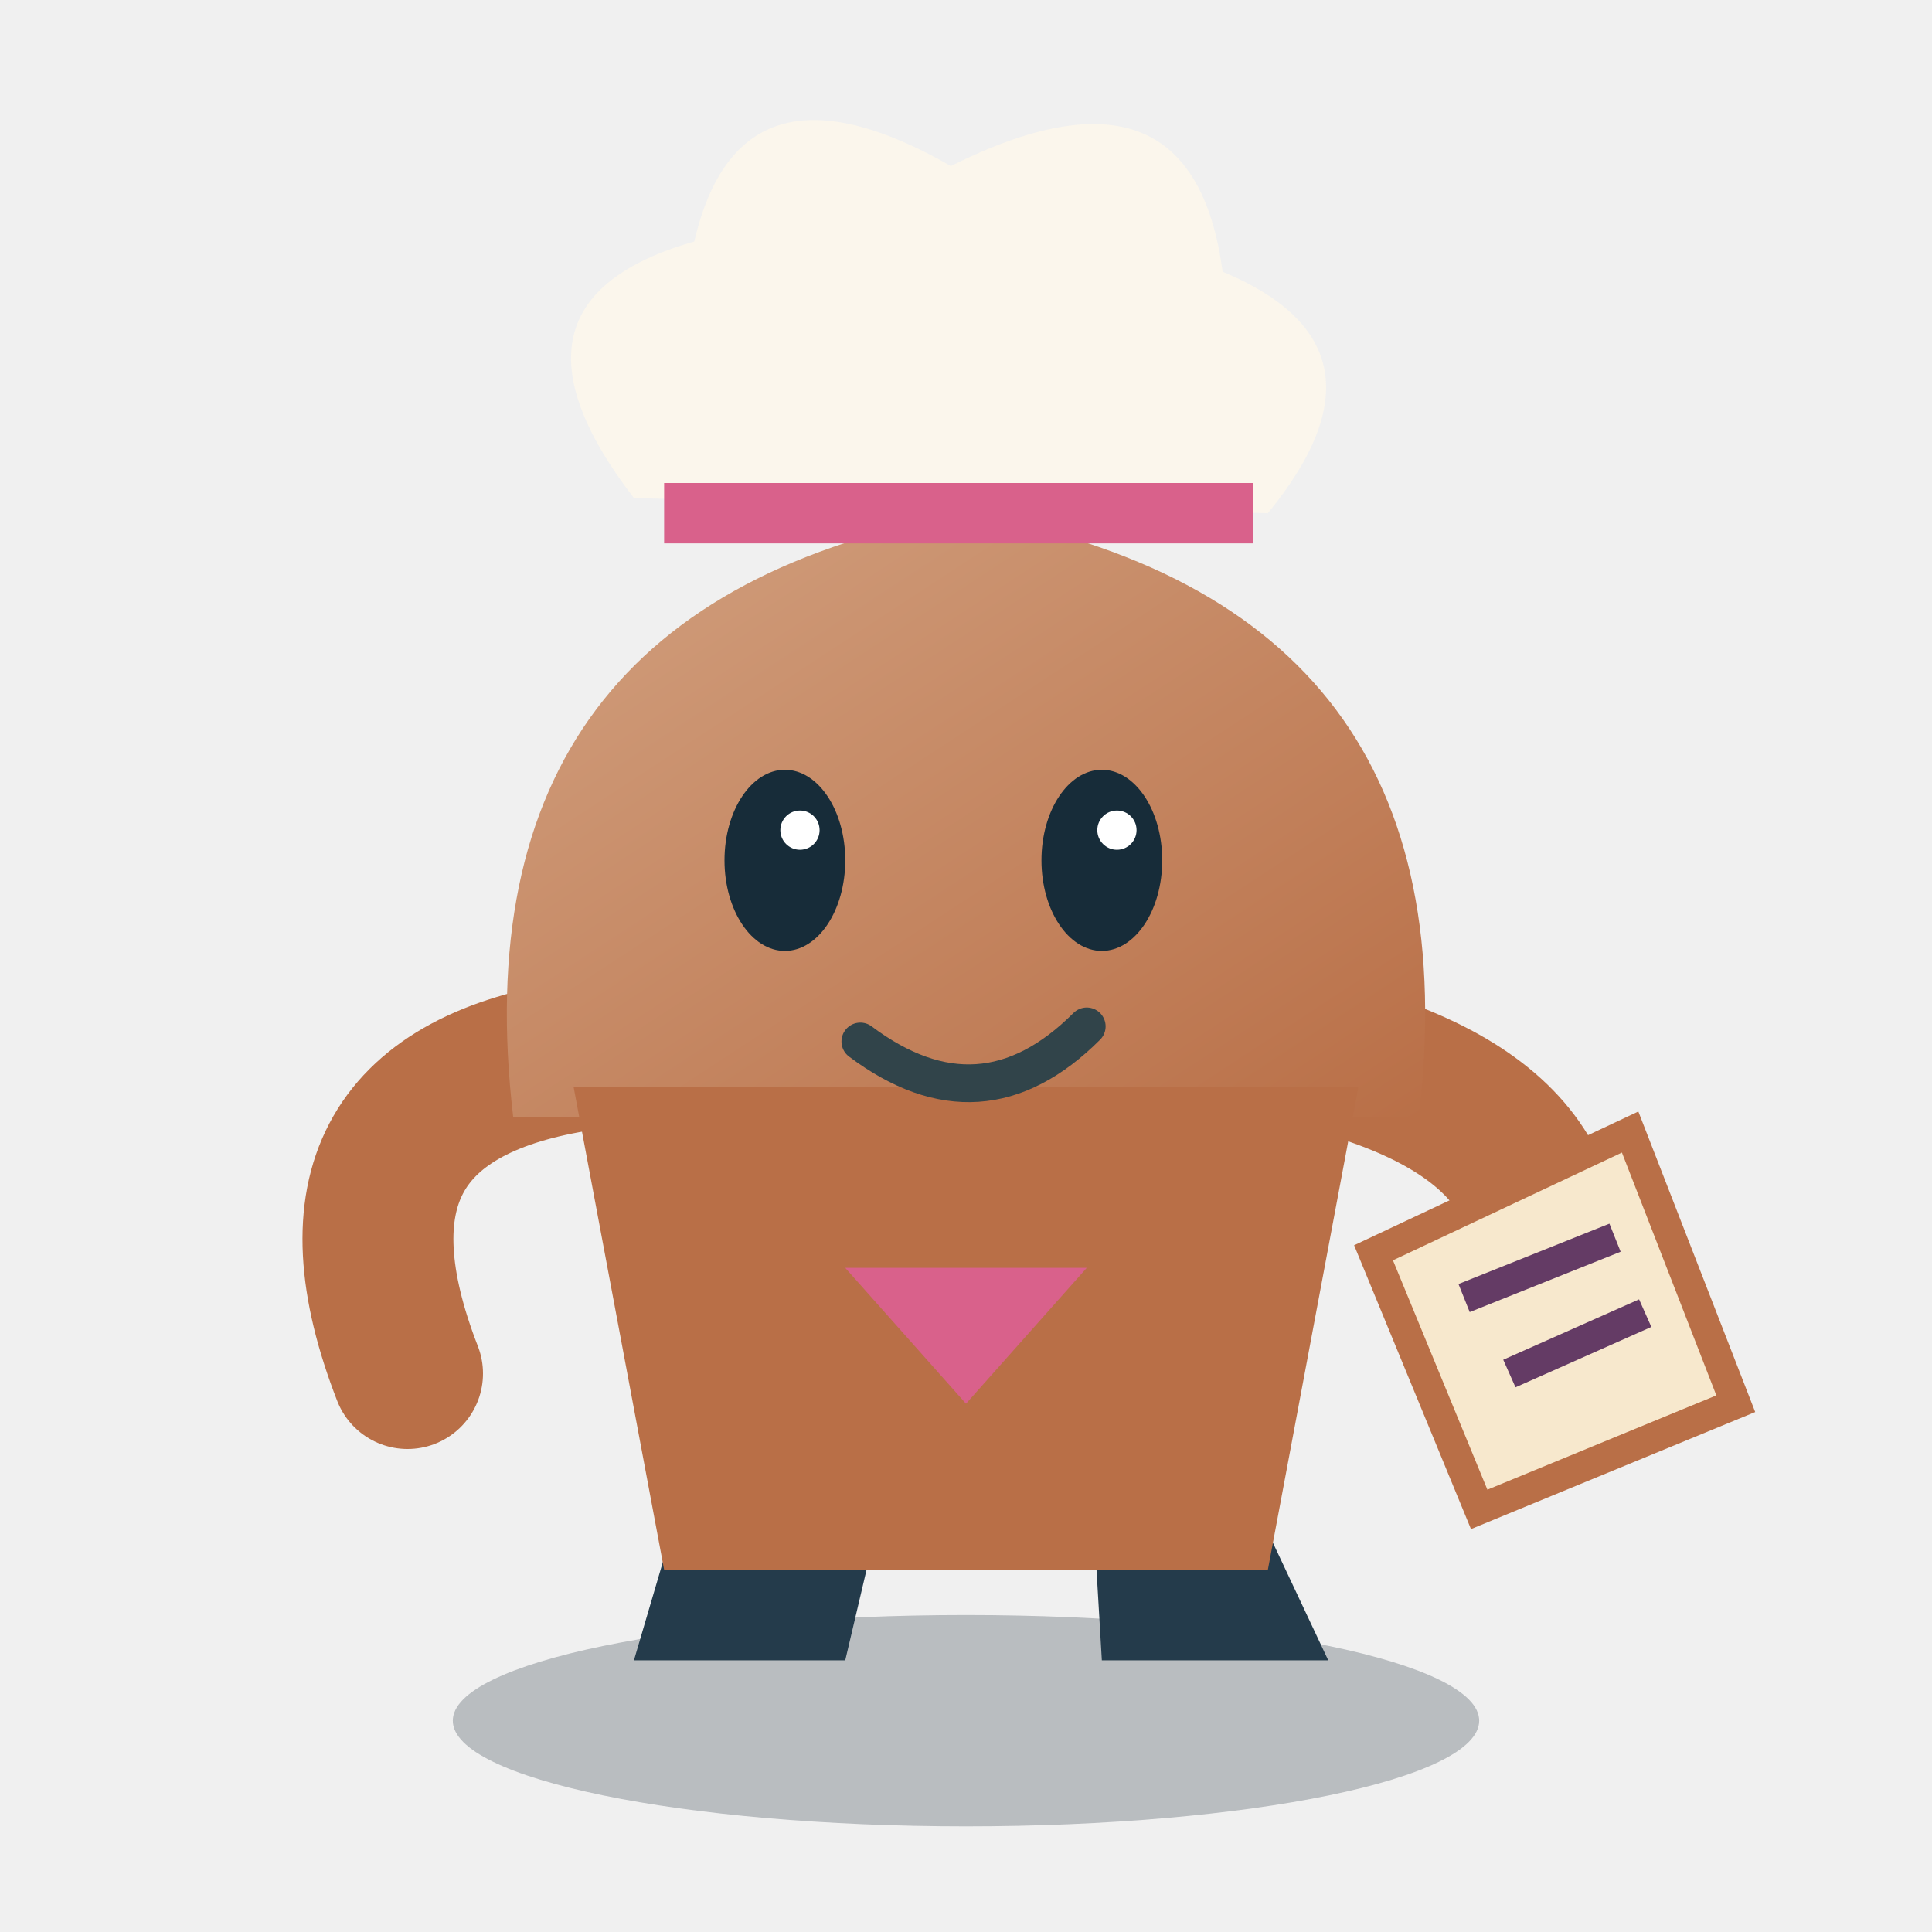
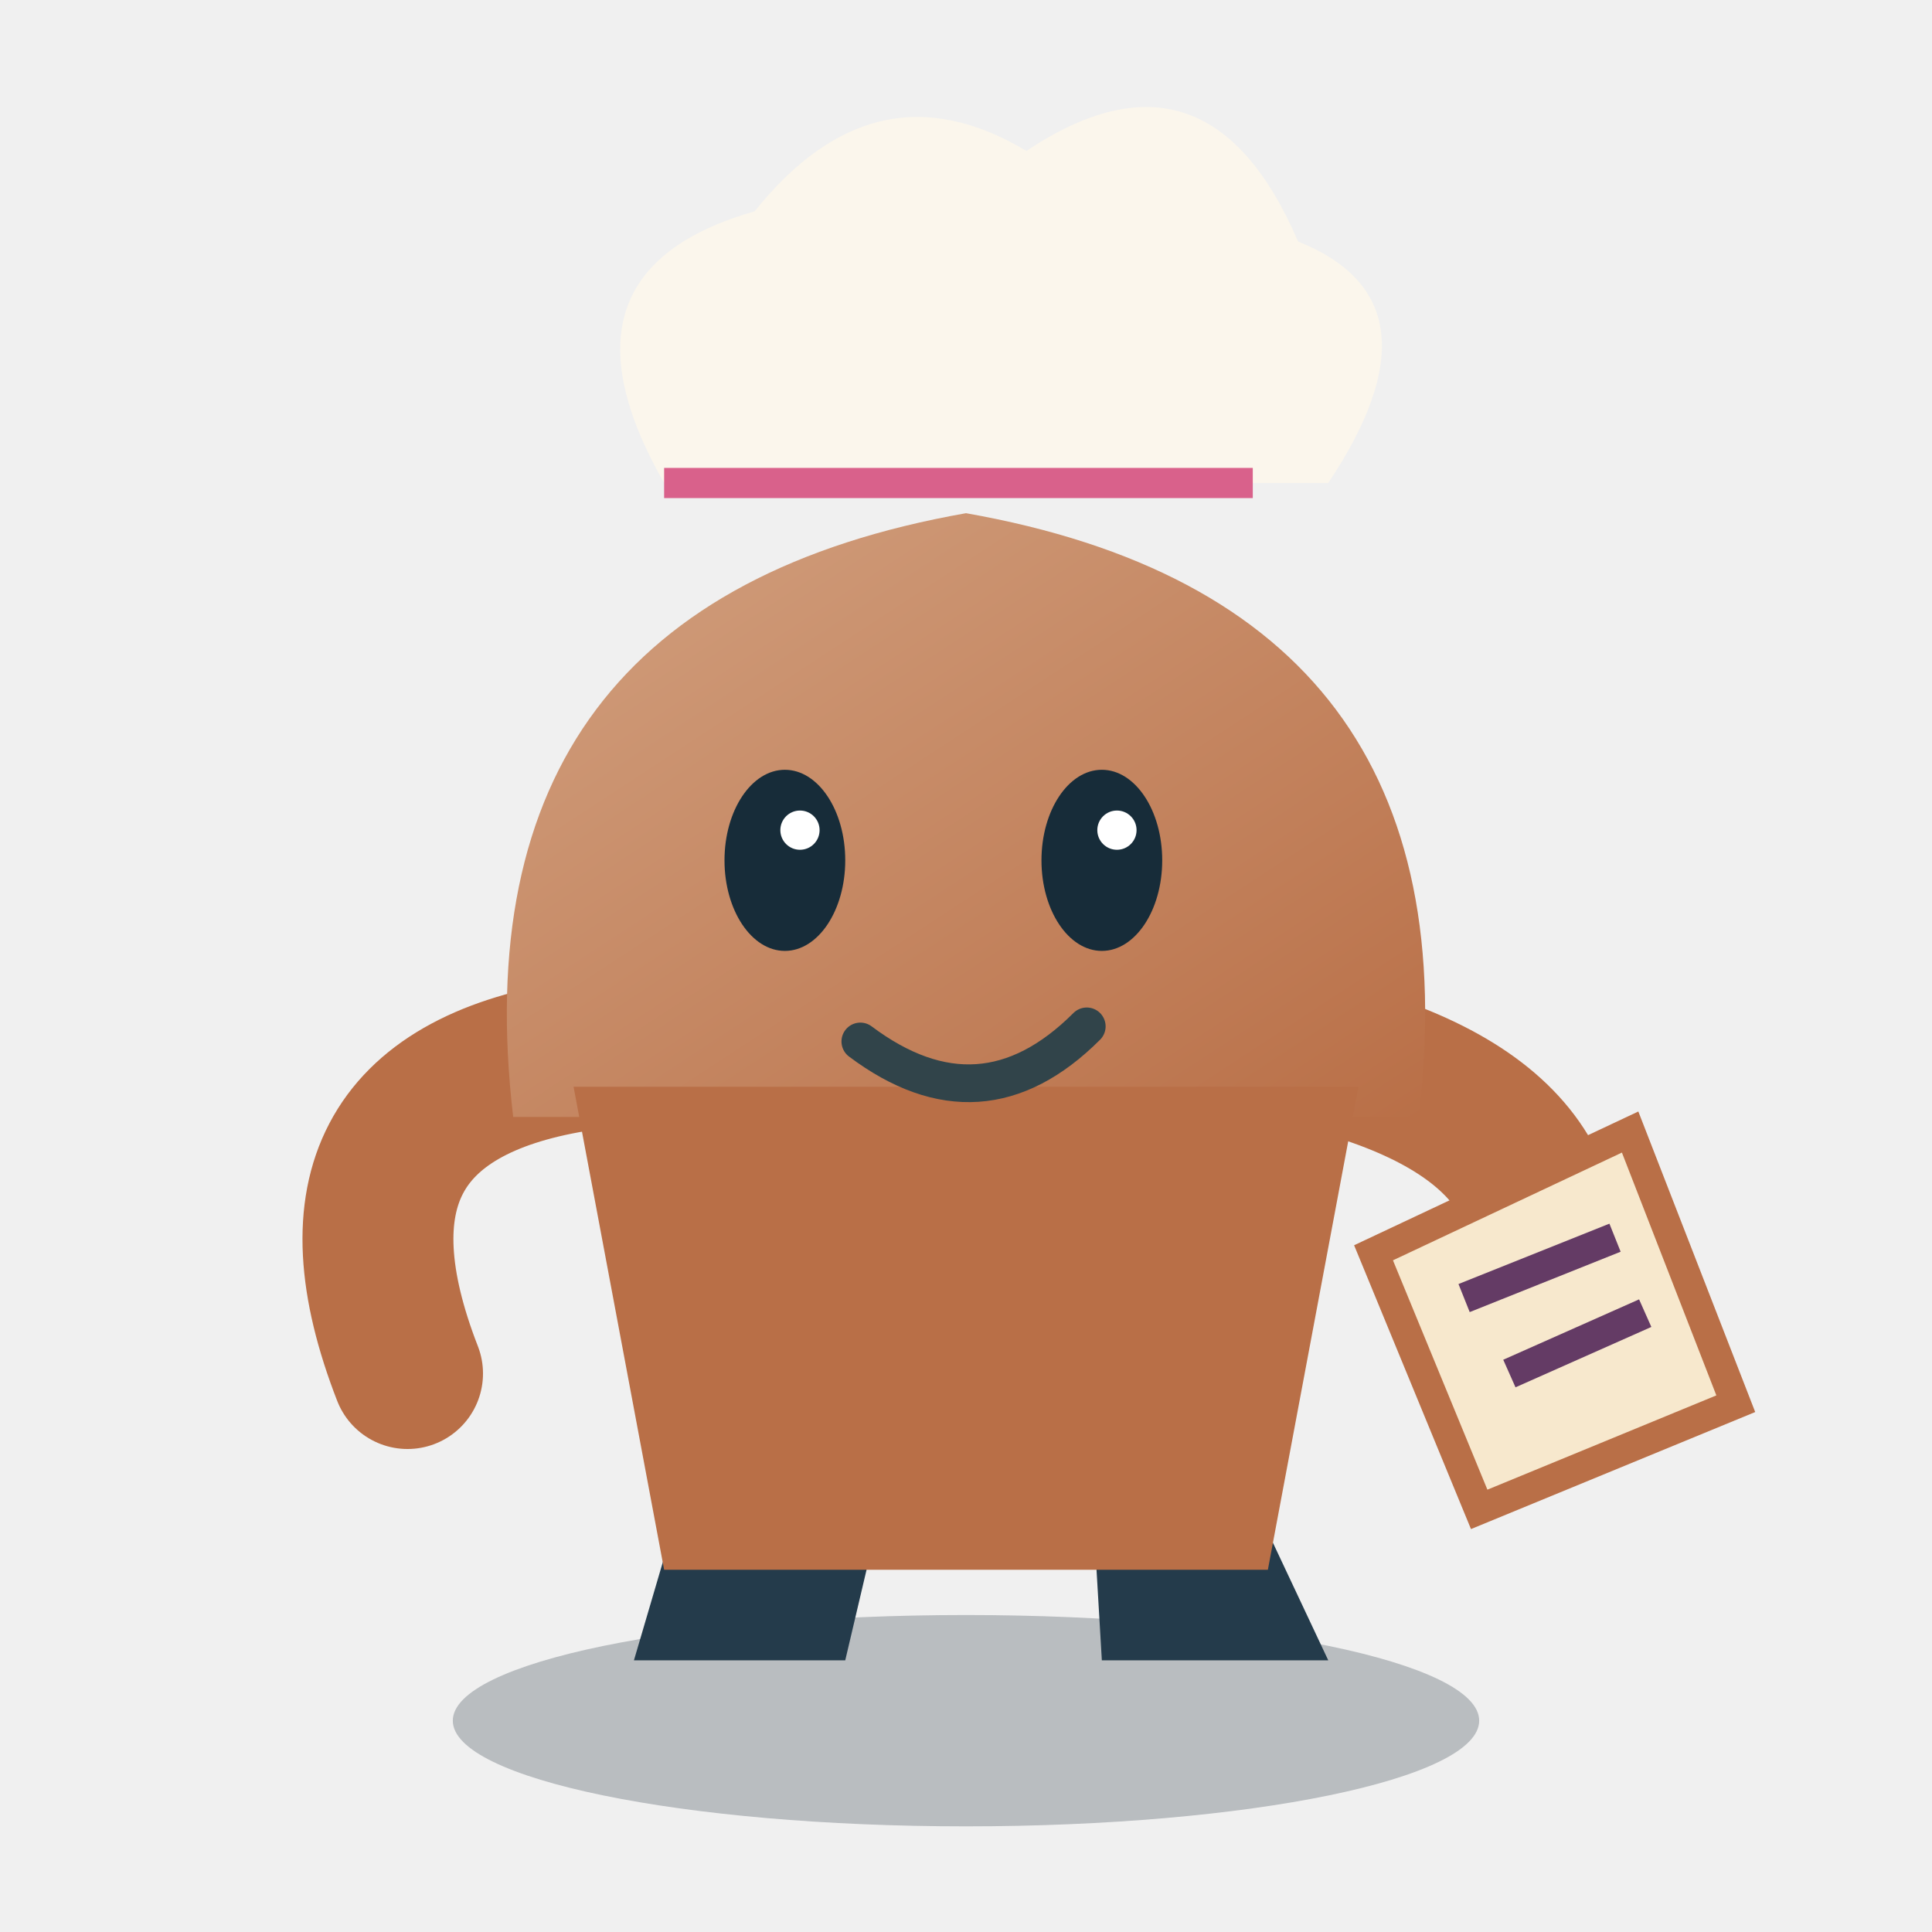
<svg xmlns="http://www.w3.org/2000/svg" width="128" height="128" viewBox="0 0 128 128">
  <defs>
    <linearGradient id="body1" x1="0" y1="0" x2="1" y2="1">
      <stop offset="0" stop-color="#d2a180" />
      <stop offset="1" stop-color="#B96F47" />
    </linearGradient>
  </defs>
  <ellipse cx="64" cy="114" rx="34" ry="7" fill="#091726" opacity=".24" />
  <path d="M47 93l-5 17h14l4-17M72 93l1 17h15l-8-17" fill="#243b4b" />
  <path d="M38 70Q20 73 27 91M88 70q19 5 13 20" stroke="#B96F47" stroke-width="10" fill="none" stroke-linecap="round" />
  <g id="shape-1">
    <path d="M34 74q-4-34 30-40 34 6 30 40z" fill="url(#body1)" />
    <path d="M38 72h52l-6 32H44z" fill="#B96F47" />
  </g>
  <ellipse cx="52" cy="57" rx="4" ry="6" fill="#172c39" />
  <ellipse cx="73" cy="57" rx="4" ry="6" fill="#172c39" />
  <circle cx="53" cy="55" r="1.3" fill="#fff" />
  <circle cx="74" cy="55" r="1.3" fill="#fff" />
  <path d="M57 69q8 6 15-1" fill="none" stroke="#31444a" stroke-width="2.5" stroke-linecap="round" />
-   <g transform="translate(0 2)">
-     <path d="M42 31q-10-13 4-17 3-13 17-5 16-8 18 7 12 5 3 16z" fill="#fbf6ec" />
-     <path d="M44 32h39" stroke="#D9618B" stroke-width="4" />
-   </g>
-   <path d="M56 84l8 9 8-9z" fill="#D9618B" />
+   <path d="M44 32q-8-14 6-18 8-10 18-4 12-8 18 6 10 4 2 16z" fill="#fbf6ec" />
+   <path d="M44 32h39" stroke="#D9618B" stroke-width="2" />
  <path d="M91 83l17-8 7 18-17 7z" fill="#F7E8CD" stroke="#B96F47" stroke-width="2" />
  <path d="M97 86l10-4m-7 9 9-4" stroke="#643B65" stroke-width="2" />
</svg>
